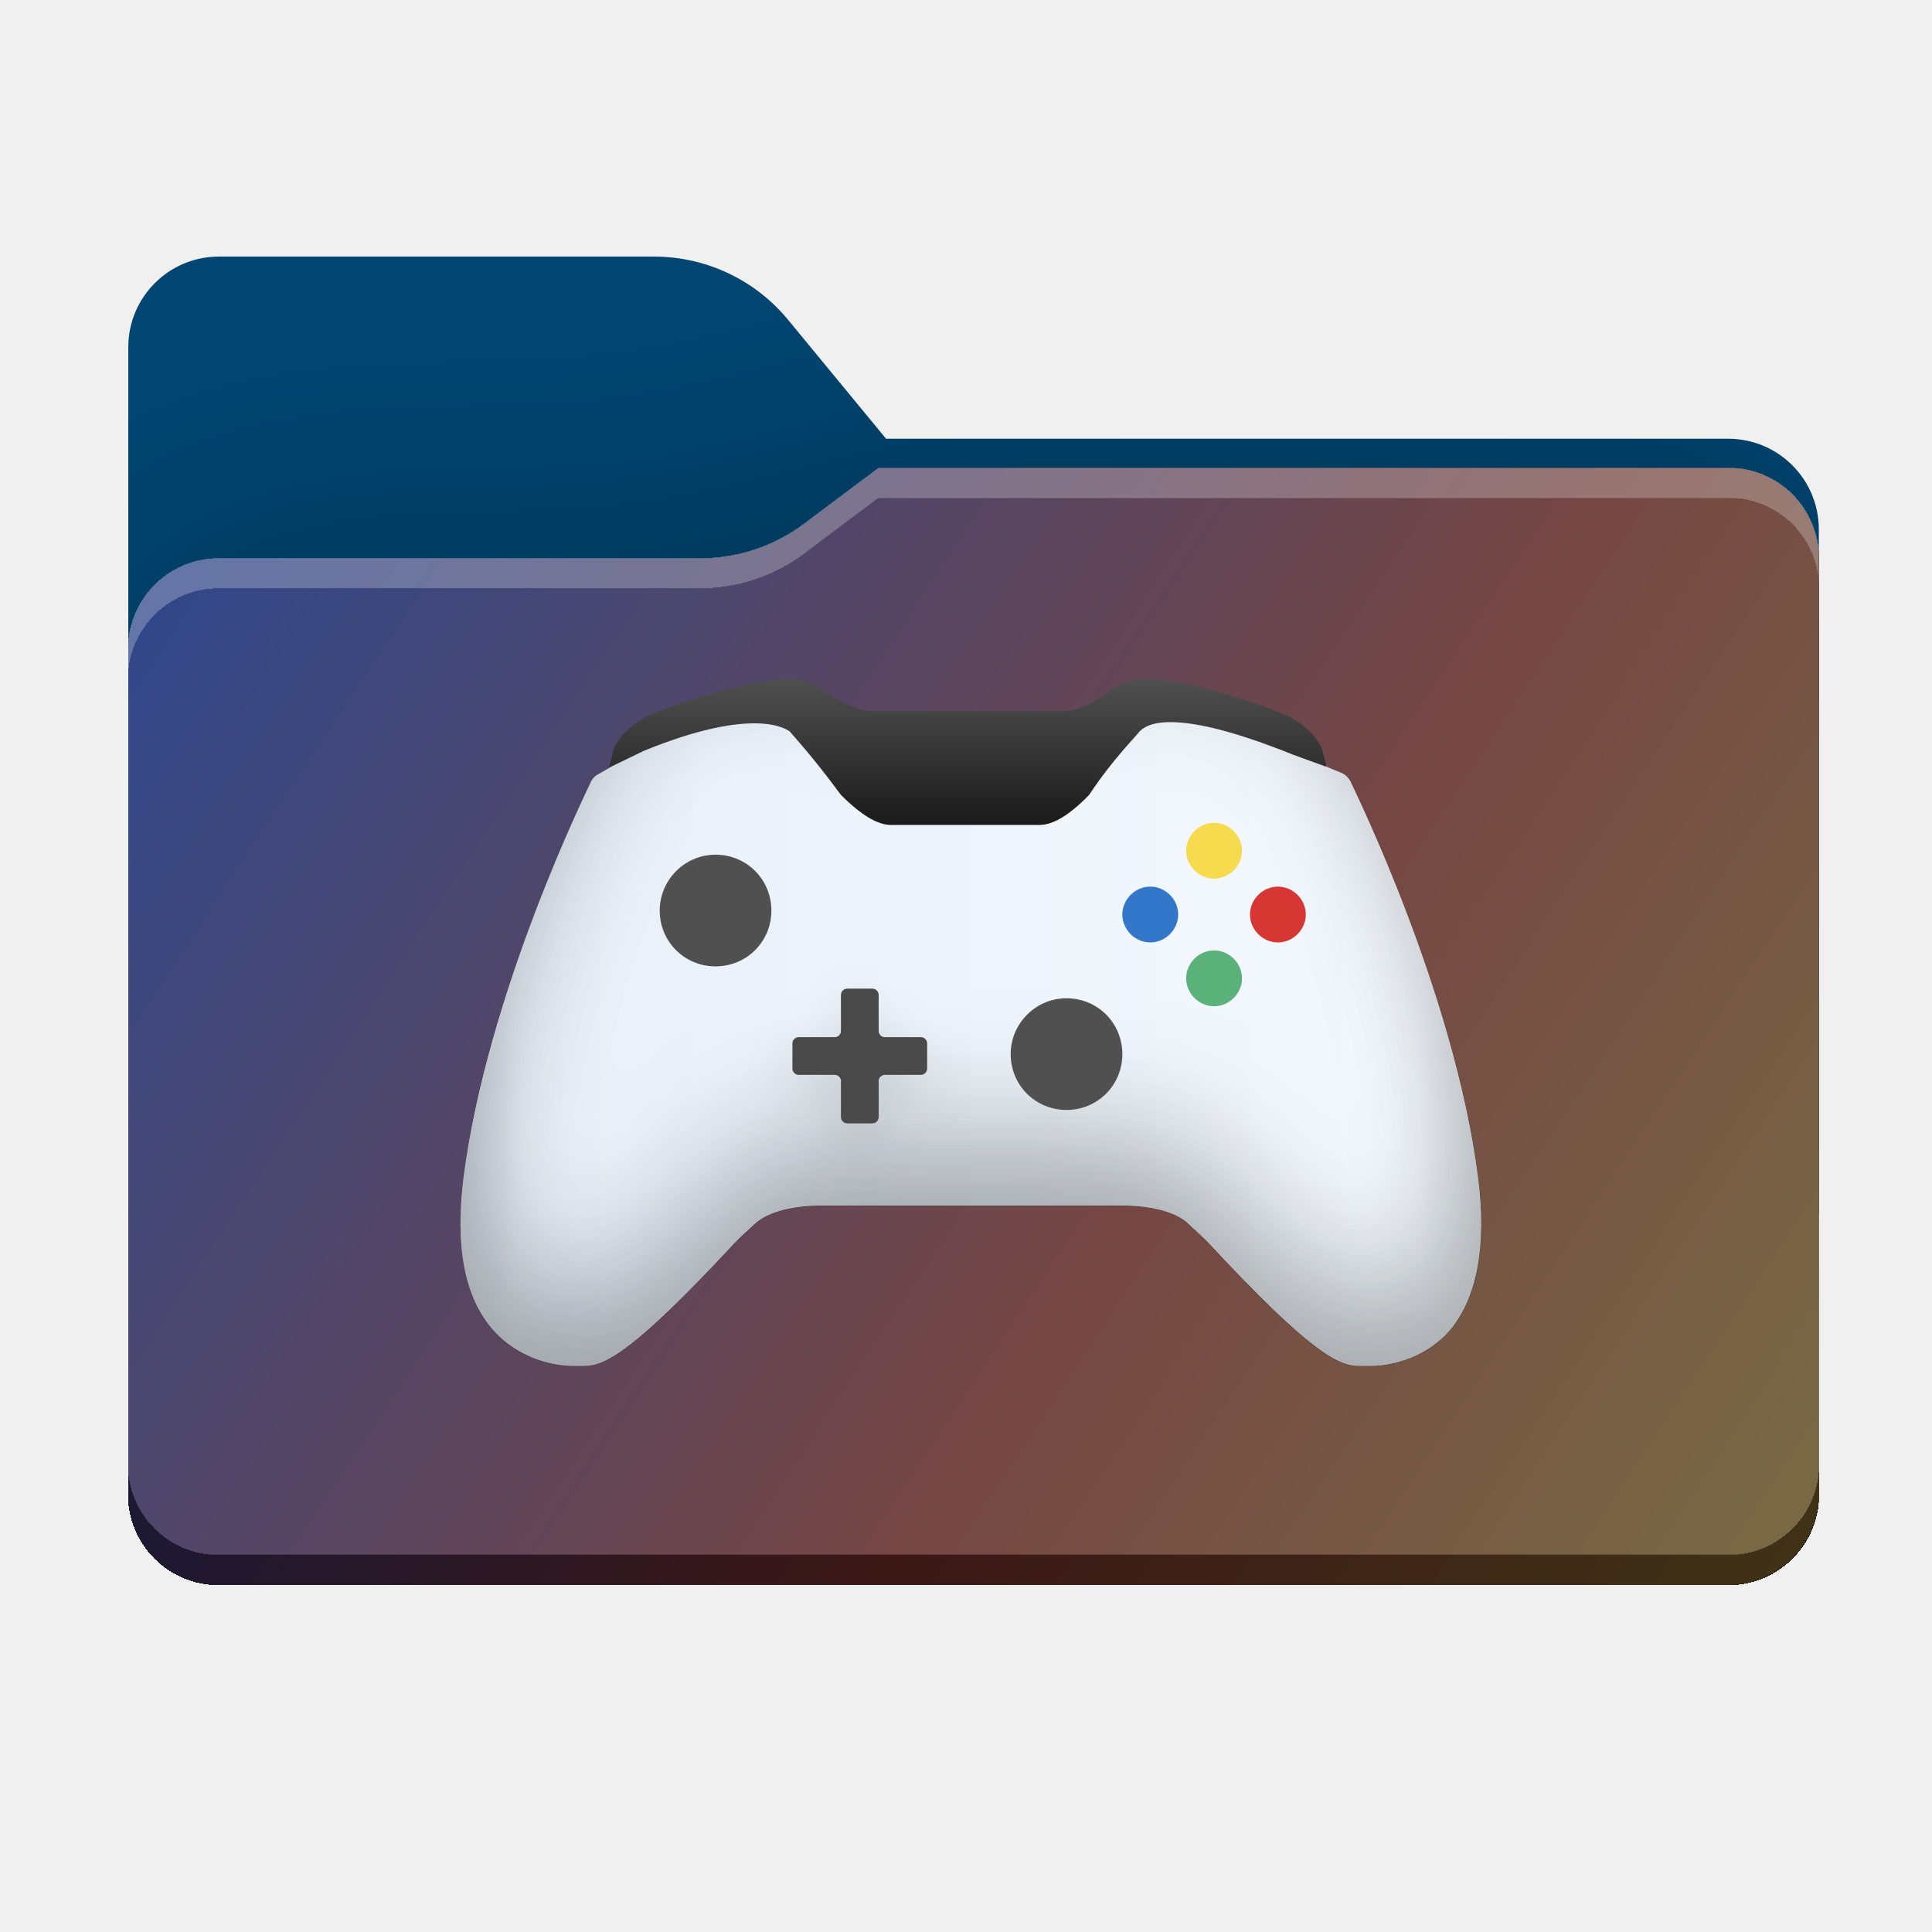
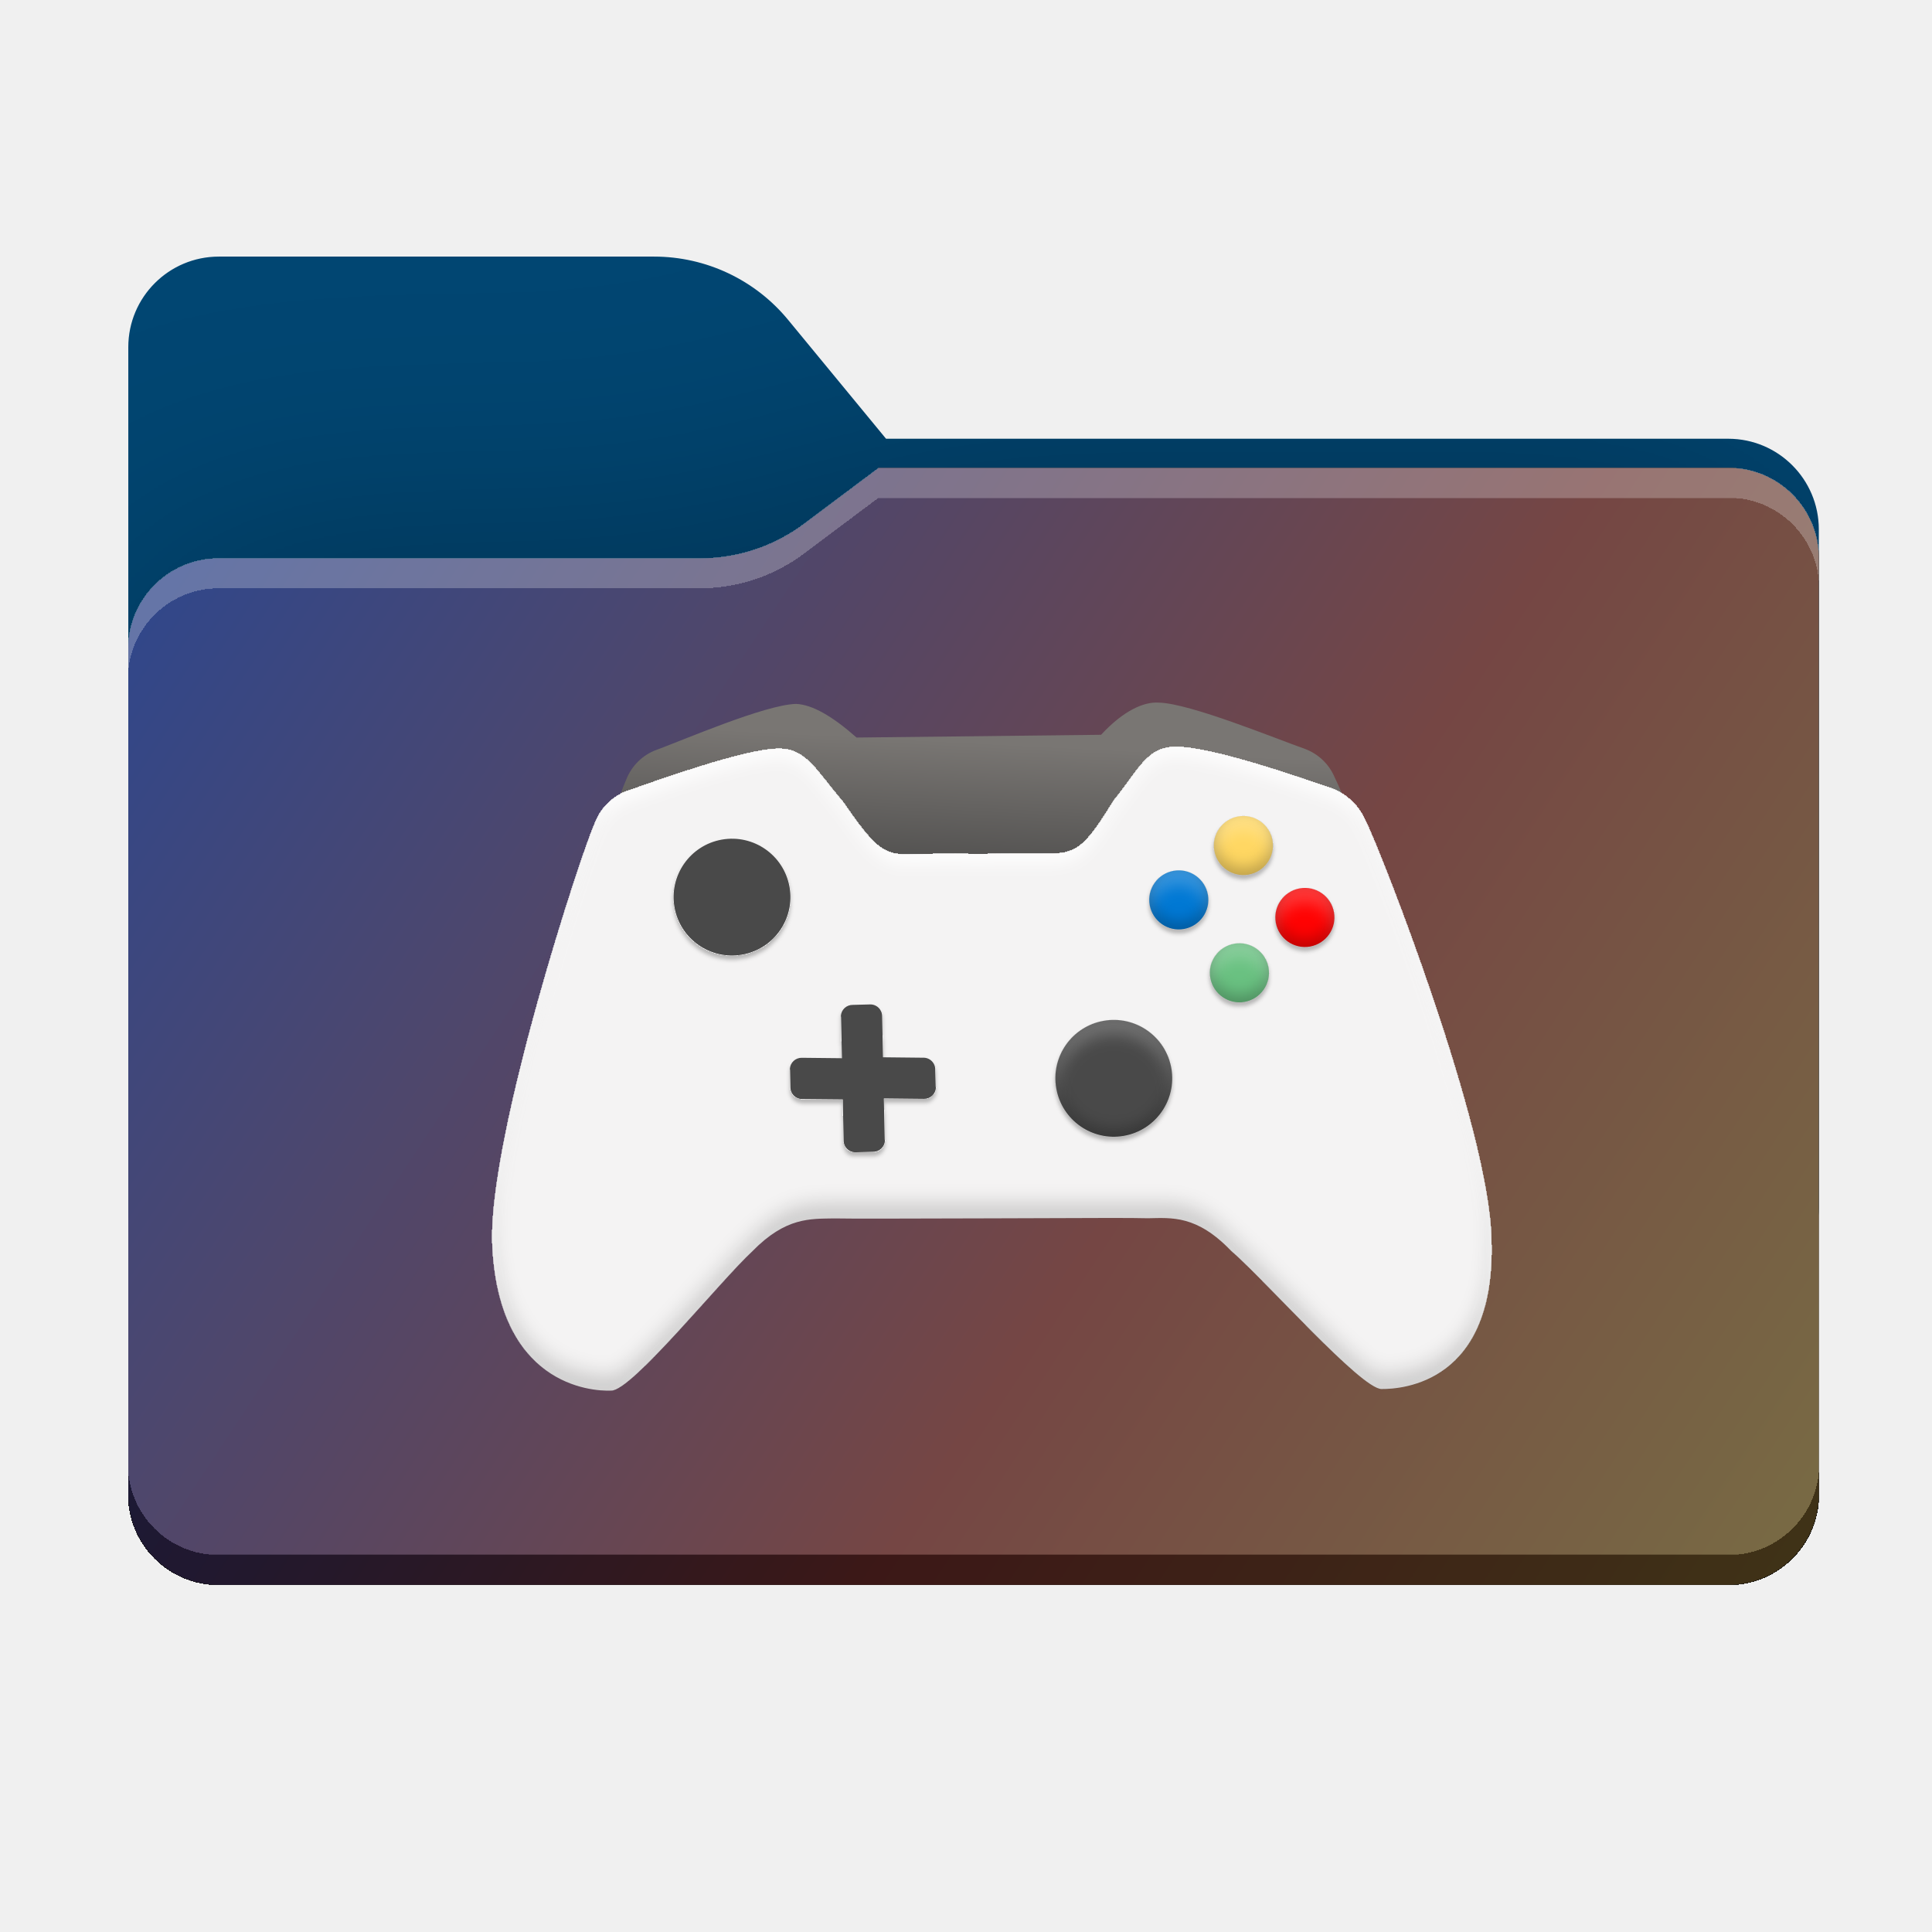
<svg xmlns="http://www.w3.org/2000/svg" width="256" height="256" viewBox="0 0 256 256" fill="none">
-   <path fill-rule="evenodd" clip-rule="evenodd" d="M104.425 42.378C100.056 37.073 93.544 34 86.671 34H29C22.373 34 17 39.373 17 46V58.137V68.2V160C17 166.627 22.373 172 29 172H229C235.627 172 241 166.627 241 160V70.137C241 63.51 235.627 58.137 229 58.137H117.404L104.425 42.378Z" fill="#014672" />
-   <mask id="mask0_90_2412" style="mask-type:alpha" maskUnits="userSpaceOnUse" x="17" y="34" width="224" height="138">
-     <path fill-rule="evenodd" clip-rule="evenodd" d="M104.425 42.378C100.056 37.073 93.544 34 86.671 34H29C22.373 34 17 39.373 17 46V58.137V68.2V160C17 166.627 22.373 172 29 172H229C235.627 172 241 166.627 241 160V70.137C241 63.51 235.627 58.137 229 58.137H117.404L104.425 42.378Z" fill="url(#paint0_linear_90_2412)" />
-   </mask>
-   <g mask="url(#mask0_90_2412)">
-     <g style="mix-blend-mode:multiply" filter="url(#filter0_f_90_2412)">
-       <path fill-rule="evenodd" clip-rule="evenodd" d="M92.789 74C97.764 74 102.605 72.387 106.586 69.402L116.459 62H229C235.627 62 241 67.373 241 74V108V160C241 166.627 235.627 172 229 172H29C22.373 172 17 166.627 17 160L17 108V86C17 79.373 22.373 74 29 74H87H92.789Z" fill="black" fill-opacity="0.3" />
+   <g clip-path="url(#clip0_4268_12466)">
+     <path d="M104.425 42.378C100.056 37.073 93.544 34 86.671 34H29C22.373 34 17 39.373 17 46V160C17 166.627 22.373 172 29 172H229C235.627 172 241 166.627 241 160V70.137C241 63.51 235.627 58.137 229 58.137H117.404L104.425 42.378Z" fill="#014672" />
+     <mask id="mask0_4268_12466" style="mask-type:alpha" maskUnits="userSpaceOnUse" x="17" y="34" width="224" height="138">
+       <path d="M86.671 34C93.543 34 100.057 37.073 104.426 42.378L117.403 58.137H229C235.627 58.137 241 63.51 241 70.137V160C241 166.627 235.627 172 229 172H29C22.373 172 17 166.627 17 160V46C17 39.373 22.373 34 29 34H86.671Z" fill="url(#paint0_linear_4268_12466)" />
+     </mask>
+     <g mask="url(#mask0_4268_12466)">
+       <g filter="url(#filter0_f_4268_12466)" style="mix-blend-mode:multiply">
+         <path d="M241 160C241 166.627 235.627 172 229 172H29C22.373 172 17 166.627 17 160V86C17 79.373 22.373 74 29 74H92.79C97.765 74 102.605 72.386 106.586 69.402L116.46 62H229C235.627 62 241 67.373 241 74V160Z" fill="black" fill-opacity="0.3" />
+       </g>
+     </g>
+     <g filter="url(#filter1_ii_4268_12466)">
+       <path d="M241 198C241 204.627 235.627 210 229 210H29C22.373 210 17 204.627 17 198V86C17 79.373 22.373 74 29 74H92.79C97.765 74 102.605 72.386 106.586 69.402L116.46 62H229C235.627 62 241 67.373 241 74V198Z" fill="url(#paint1_linear_4268_12466)" />
+     </g>
+     <path d="M113.499 97.73C110.309 94.907 107.633 93.364 105.496 93.273C101.415 93.343 90.351 98.143 86.629 99.501C84.965 100.228 83.656 101.584 82.989 103.273C81.418 106.711 70.084 139.942 70.629 152.746C71.1 169.811 82.595 170.543 85.157 170.409C87.775 170.448 98.402 157.507 102.379 153.982C106.419 149.846 109.349 150.136 112.377 150.095C114.638 150.034 118.285 150.054 131.485 150.053C144.829 150.026 148.324 150.072 150.591 150.01C153.475 150.002 156.452 149.67 160.767 153.833C164.984 157.402 176.607 170.247 179.045 170.304C181.631 170.342 193.036 169.568 192.413 152.529C192.013 139.694 178.625 106.507 176.848 102.996C176.482 102.135 175.946 101.357 175.27 100.71C174.594 100.063 173.793 99.561 172.917 99.234C169.06 97.88 157.68 93.192 153.552 93.101C151.569 92.963 148.868 94.153 145.898 97.362L113.499 97.73Z" fill="url(#paint2_linear_4268_12466)" />
+     <g filter="url(#filter2_ii_4268_12466)">
+       <path d="M180.98 108.858C180.16 106.905 178.602 105.356 176.646 104.547C172.472 103.099 160.248 98.848 155.72 98.971C151.931 98.989 150.775 102.191 147.606 106.043C143.996 111.905 142.812 113.035 139.49 113.114C138.43 113.132 134.021 113.084 129.785 113.162C125.528 113.088 121.146 113.185 120.086 113.203C116.91 113.263 115.633 111.949 111.665 106.208C108.311 102.351 106.895 99.22 103.245 99.214C98.843 99.165 86.801 103.531 82.781 104.935C81.855 105.338 81.021 105.927 80.331 106.664C79.641 107.402 79.109 108.273 78.768 109.223C76.971 113.152 64.881 150.147 65.218 164.503C65.858 183.516 78.284 184.383 80.998 184.261C83.73 184.28 95.352 169.81 99.71 165.775C104.134 161.27 107.368 161.507 110.543 161.447C113.129 161.485 116.921 161.485 131.328 161.438C145.733 161.393 149.671 161.361 152.104 161.426C155.287 161.372 158.556 160.995 163.115 165.723C167.701 169.689 180.329 184.034 183.061 184.053C185.793 184.072 198.258 183.272 197.617 164.259C197.429 149.747 182.974 112.78 180.98 108.858Z" fill="#F4F3F3" />
+     </g>
+     <g filter="url(#filter3_d_4268_12466)">
+       <path d="M122.321 140.153L117.003 140.096L116.888 134.653C116.888 134.442 116.846 134.234 116.765 134.04C116.682 133.847 116.562 133.672 116.41 133.526C116.259 133.38 116.079 133.267 115.882 133.192C115.686 133.117 115.476 133.084 115.266 133.092L113.005 133.153C112.602 133.145 112.211 133.293 111.914 133.567C111.618 133.842 111.44 134.219 111.418 134.623L111.445 134.775L111.561 140.218L106.243 140.162C105.841 140.155 105.452 140.303 105.157 140.577C104.862 140.85 104.685 141.228 104.662 141.63L104.688 141.776L104.735 144.065C104.733 144.275 104.774 144.484 104.855 144.677C104.936 144.87 105.056 145.046 105.207 145.192C105.358 145.339 105.537 145.452 105.734 145.527C105.93 145.602 106.14 145.635 106.35 145.627L111.672 145.676L111.788 151.12C111.786 151.329 111.827 151.537 111.908 151.732C111.99 151.925 112.109 152.101 112.26 152.246C112.411 152.392 112.591 152.507 112.787 152.581C112.983 152.655 113.193 152.69 113.403 152.681L115.671 152.619C116.074 152.627 116.465 152.478 116.761 152.205C117.057 151.931 117.235 151.552 117.257 151.15L117.229 150.991L117.114 145.548L122.432 145.604C122.834 145.611 123.222 145.462 123.517 145.189C123.812 144.914 123.99 144.537 124.011 144.136L123.984 143.984L123.923 141.723C123.926 141.512 123.887 141.305 123.807 141.111C123.727 140.917 123.608 140.741 123.458 140.594C123.308 140.447 123.131 140.332 122.935 140.257C122.74 140.181 122.53 140.146 122.321 140.153Z" fill="#494949" />
+     </g>
+     <g filter="url(#filter4_dii_4268_12466)">
+       <path d="M165.44 115.892C167.568 115.515 168.988 113.484 168.611 111.355C168.234 109.226 166.203 107.806 164.075 108.183C161.945 108.56 160.525 110.592 160.903 112.721C161.28 114.849 163.311 116.269 165.44 115.892Z" fill="#FFD762" />
+     </g>
+     <g filter="url(#filter5_dii_4268_12466)">
+       <path d="M173.587 125.423C175.716 125.046 177.136 123.015 176.759 120.885C176.382 118.757 174.35 117.337 172.221 117.714C170.092 118.092 168.672 120.123 169.049 122.251C169.426 124.381 171.458 125.8 173.587 125.423Z" fill="#FF0202" />
+     </g>
+     <g filter="url(#filter6_dii_4268_12466)">
+       <path d="M164.912 132.758C167.041 132.381 168.461 130.349 168.084 128.22C167.707 126.091 165.676 124.671 163.546 125.048C161.418 125.425 159.997 127.457 160.374 129.586C160.752 131.715 162.784 133.135 164.912 132.758Z" fill="#69C181" />
+     </g>
+     <g filter="url(#filter7_dii_4268_12466)">
+       <path d="M156.878 123.096C159.007 122.718 160.427 120.687 160.049 118.558C159.672 116.429 157.641 115.009 155.512 115.386C153.384 115.763 151.964 117.795 152.341 119.924C152.718 122.053 154.75 123.473 156.878 123.096Z" fill="#0078D4" />
+     </g>
+     <g filter="url(#filter8_dii_4268_12466)">
+       <path d="M148.935 150.505C153.144 149.76 155.951 145.742 155.205 141.534C154.46 137.325 150.444 134.518 146.234 135.264C142.025 136.009 139.218 140.025 139.964 144.235C140.709 148.443 144.725 151.251 148.935 150.505Z" fill="#494949" />
+     </g>
+     <g filter="url(#filter9_d_4268_12466)">
+       <path d="M98.344 126.495C102.553 125.749 105.361 121.733 104.615 117.524C103.869 113.315 99.853 110.508 95.644 111.253C91.435 111.999 88.628 116.015 89.374 120.224C90.119 124.433 94.136 127.24 98.344 126.495Z" fill="#494949" />
    </g>
  </g>
-   <g filter="url(#filter1_ii_90_2412)">
-     <path fill-rule="evenodd" clip-rule="evenodd" d="M92.789 74C97.764 74 102.605 72.387 106.586 69.402L116.459 62H229C235.627 62 241 67.373 241 74V108V198C241 204.627 235.627 210 229 210H29C22.373 210 17 204.627 17 198L17 108V86C17 79.373 22.373 74 29 74H87H92.789Z" fill="url(#paint1_linear_90_2412)" />
-   </g>
-   <g filter="url(#filter2_ii_90_2412)">
-     <path d="M195.855 155.952C192.684 131.431 179.472 104.692 178.944 103.529C178.732 103.106 178.31 102.683 177.887 102.472L175.879 101.626L174.245 99.301C174.245 99.09 173.139 98.984 174.033 98.772C172.928 98.561 173.554 96.919 169.749 95.439C166.261 94.065 157.489 91 152.204 91C150.408 91 148.928 91.317 147.977 92.057C147.237 92.374 144.066 95.227 141.001 95.227H115.635C112.676 95.227 109.4 92.48 108.66 92.057C107.603 91.317 106.229 91 104.432 91C99.148 91 90.376 94.065 86.887 95.439C83.083 96.919 83.709 98.561 82.603 98.772C83.497 98.878 83.497 99.09 82.391 99.301L80.757 101.732L79.278 102.577C78.855 102.789 78.538 103.106 78.326 103.529C77.798 104.691 64.586 131.431 61.416 155.952C60.253 165.147 61.521 171.911 65.326 176.244C69.025 180.366 73.887 181 75.896 181H77.481C80.229 181 84.139 178.886 97.034 165.041C98.302 163.667 99.254 162.927 99.888 162.293C101.79 160.39 105.701 159.756 108.554 159.756H148.928C151.782 159.756 155.798 160.39 157.594 162.293C158.229 162.927 159.18 163.667 160.448 165.041C173.342 178.886 177.253 181 180.001 181H181.587C183.489 181 188.456 180.472 192.156 176.244C195.749 171.911 197.017 165.04 195.855 155.952Z" fill="url(#paint2_linear_90_2412)" />
-   </g>
-   <path d="M169.327 117.48C167.319 117.48 165.628 119.171 165.628 121.179C165.628 123.187 167.319 124.878 169.327 124.878C171.335 124.878 173.027 123.187 173.027 121.179C173.027 119.171 171.335 117.48 169.327 117.48Z" fill="#D73732" />
-   <path d="M160.872 125.935C158.864 125.935 157.173 127.626 157.173 129.634C157.173 131.642 158.864 133.334 160.872 133.334C162.88 133.334 164.571 131.642 164.571 129.634C164.571 127.626 162.88 125.935 160.872 125.935Z" fill="#5AB179" />
-   <path d="M152.416 117.48C150.408 117.48 148.717 119.171 148.717 121.179C148.717 123.187 150.408 124.878 152.416 124.878C154.425 124.878 156.116 123.187 156.116 121.179C156.116 119.171 154.425 117.48 152.416 117.48Z" fill="#3277CA" />
-   <path d="M160.872 109.025C158.864 109.025 157.173 110.716 157.173 112.724C157.173 114.732 158.864 116.423 160.872 116.423C162.88 116.423 164.571 114.732 164.571 112.724C164.571 110.716 162.88 109.025 160.872 109.025Z" fill="#F7DB4E" />
-   <path d="M141.318 132.277C145.44 132.277 148.716 135.553 148.716 139.675C148.716 143.797 145.44 147.073 141.318 147.073C137.196 147.073 133.92 143.797 133.92 139.675C133.92 135.659 137.196 132.277 141.318 132.277V132.277Z" fill="#505050" />
-   <path d="M94.814 113.252C98.936 113.252 102.212 116.529 102.212 120.651C102.212 124.772 98.936 128.049 94.814 128.049C90.692 128.049 87.416 124.772 87.416 120.651C87.416 116.634 90.692 113.252 94.814 113.252V113.252Z" fill="#505050" />
-   <g filter="url(#filter3_d_90_2412)">
-     <path fill-rule="evenodd" clip-rule="evenodd" d="M116.427 131.833C116.427 131.373 116.054 131 115.594 131H112.261C111.801 131 111.428 131.373 111.428 131.833V136.594C111.428 137.055 111.055 137.428 110.594 137.428L105.833 137.428C105.373 137.428 105 137.801 105 138.261L105 141.594C105 142.054 105.373 142.427 105.833 142.427H110.594C111.055 142.427 111.428 142.8 111.428 143.26V148.021C111.428 148.481 111.801 148.854 112.261 148.854H115.594C116.054 148.854 116.427 148.481 116.427 148.021V143.26C116.427 142.8 116.8 142.427 117.26 142.427H122.021C122.481 142.427 122.854 142.054 122.854 141.594V138.261C122.854 137.801 122.481 137.428 122.021 137.428L117.26 137.428C116.8 137.428 116.427 137.055 116.427 136.594V131.833Z" fill="#494949" />
-   </g>
-   <path d="M175.167 99.301L175.801 101.626L171.363 100.008C154 93 151.492 96.521 150.964 96.943C150.647 97.472 147.5 100.5 144.306 105.342C140.184 109.569 138.176 109.309 137.224 109.309H118.623C117.777 109.309 115.769 109.675 111.436 105.342C107.5 100 104.989 97.366 104.671 96.943C104.248 96.626 100 93.5 85.329 99.48L80.679 101.732L81.313 99.301C81.419 99.09 81.419 98.878 81.525 98.772C81.63 98.561 83.004 95.919 86.809 94.439C90.297 93.065 99.069 90 104.354 90C106.151 90 107.525 90.317 108.581 91.057C109.321 91.48 112.598 94.227 115.557 94.227H140.923C143.988 94.227 147.158 91.374 147.898 91.057C148.85 90.317 150.329 90 152.126 90C157.41 90 166.183 93.065 169.671 94.439C173.475 95.919 174.849 98.561 174.955 98.772C175.061 98.984 175.167 99.09 175.167 99.301Z" fill="url(#paint3_linear_90_2412)" />
  <defs>
-     <filter id="filter0_f_90_2412" x="-20" y="25" width="298" height="184" filterUnits="userSpaceOnUse" color-interpolation-filters="sRGB">
+     <filter id="filter0_f_4268_12466" x="-20" y="25" width="298" height="184" filterUnits="userSpaceOnUse" color-interpolation-filters="sRGB">
      <feFlood flood-opacity="0" result="BackgroundImageFix" />
      <feBlend mode="normal" in="SourceGraphic" in2="BackgroundImageFix" result="shape" />
-       <feGaussianBlur stdDeviation="18.5" result="effect1_foregroundBlur_90_2412" />
-     </filter>
-     <filter id="filter1_ii_90_2412" x="17" y="62" width="224" height="148" filterUnits="userSpaceOnUse" color-interpolation-filters="sRGB">
+       <feGaussianBlur stdDeviation="18.5" result="effect1_foregroundBlur_4268_12466" />
+     </filter>
+     <filter id="filter1_ii_4268_12466" x="17" y="62" width="224" height="148" filterUnits="userSpaceOnUse" color-interpolation-filters="sRGB">
      <feFlood flood-opacity="0" result="BackgroundImageFix" />
      <feBlend mode="normal" in="SourceGraphic" in2="BackgroundImageFix" result="shape" />
      <feColorMatrix in="SourceAlpha" type="matrix" values="0 0 0 0 0 0 0 0 0 0 0 0 0 0 0 0 0 0 127 0" result="hardAlpha" />
      <feOffset dy="4" />
      <feComposite in2="hardAlpha" operator="arithmetic" k2="-1" k3="1" />
      <feColorMatrix type="matrix" values="0 0 0 0 1 0 0 0 0 1 0 0 0 0 1 0 0 0 0.25 0" />
-       <feBlend mode="normal" in2="shape" result="effect1_innerShadow_90_2412" />
+       <feBlend mode="normal" in2="shape" result="effect1_innerShadow_4268_12466" />
      <feColorMatrix in="SourceAlpha" type="matrix" values="0 0 0 0 0 0 0 0 0 0 0 0 0 0 0 0 0 0 127 0" result="hardAlpha" />
      <feOffset dy="-4" />
      <feComposite in2="hardAlpha" operator="arithmetic" k2="-1" k3="1" />
      <feColorMatrix type="matrix" values="0 0 0 0 0 0 0 0 0 0 0 0 0 0 0 0 0 0 0.9 0" />
-       <feBlend mode="soft-light" in2="effect1_innerShadow_90_2412" result="effect2_innerShadow_90_2412" />
-     </filter>
-     <filter id="filter2_ii_90_2412" x="61" y="80" width="135.273" height="101" filterUnits="userSpaceOnUse" color-interpolation-filters="sRGB">
+       <feBlend mode="soft-light" in2="effect1_innerShadow_4268_12466" result="effect2_innerShadow_4268_12466" />
+     </filter>
+     <filter id="filter2_ii_4268_12466" x="65.211" y="96.809" width="132.43" height="88.901" filterUnits="userSpaceOnUse" color-interpolation-filters="sRGB">
      <feFlood flood-opacity="0" result="BackgroundImageFix" />
      <feBlend mode="normal" in="SourceGraphic" in2="BackgroundImageFix" result="shape" />
      <feColorMatrix in="SourceAlpha" type="matrix" values="0 0 0 0 0 0 0 0 0 0 0 0 0 0 0 0 0 0 127 0" result="hardAlpha" />
-       <feOffset dy="-11" />
-       <feGaussianBlur stdDeviation="8.5" />
-       <feComposite in2="hardAlpha" operator="arithmetic" k2="-1" k3="1" />
-       <feColorMatrix type="matrix" values="0 0 0 0 0 0 0 0 0 0 0 0 0 0 0 0 0 0 0.2 0" />
-       <feBlend mode="normal" in2="shape" result="effect1_innerShadow_90_2412" />
-       <feColorMatrix in="SourceAlpha" type="matrix" values="0 0 0 0 0 0 0 0 0 0 0 0 0 0 0 0 0 0 127 0" result="hardAlpha" />
-       <feOffset dy="-4" />
-       <feGaussianBlur stdDeviation="8" />
+       <feOffset dy="-2.159" />
+       <feGaussianBlur stdDeviation="1.2" />
      <feComposite in2="hardAlpha" operator="arithmetic" k2="-1" k3="1" />
      <feColorMatrix type="matrix" values="0 0 0 0 0 0 0 0 0 0 0 0 0 0 0 0 0 0 0.15 0" />
-       <feBlend mode="normal" in2="effect1_innerShadow_90_2412" result="effect2_innerShadow_90_2412" />
-     </filter>
-     <filter id="filter3_d_90_2412" x="98.335" y="126.834" width="31.184" height="31.184" filterUnits="userSpaceOnUse" color-interpolation-filters="sRGB">
-       <feFlood flood-opacity="0" result="BackgroundImageFix" />
-       <feColorMatrix in="SourceAlpha" type="matrix" values="0 0 0 0 0 0 0 0 0 0 0 0 0 0 0 0 0 0 127 0" result="hardAlpha" />
-       <feOffset dy="2.499" />
-       <feGaussianBlur stdDeviation="3.333" />
-       <feComposite in2="hardAlpha" operator="out" />
-       <feColorMatrix type="matrix" values="0 0 0 0 0 0 0 0 0 0 0 0 0 0 0 0 0 0 0.1 0" />
-       <feBlend mode="normal" in2="BackgroundImageFix" result="effect1_dropShadow_90_2412" />
-       <feBlend mode="normal" in="SourceGraphic" in2="effect1_dropShadow_90_2412" result="shape" />
-     </filter>
-     <linearGradient id="paint0_linear_90_2412" x1="17" y1="34" x2="197.768" y2="215.142" gradientUnits="userSpaceOnUse">
+       <feBlend mode="normal" in2="shape" result="effect1_innerShadow_4268_12466" />
+       <feColorMatrix in="SourceAlpha" type="matrix" values="0 0 0 0 0 0 0 0 0 0 0 0 0 0 0 0 0 0 127 0" result="hardAlpha" />
+       <feOffset dy="1.44" />
+       <feGaussianBlur stdDeviation="0.96" />
+       <feComposite in2="hardAlpha" operator="arithmetic" k2="-1" k3="1" />
+       <feColorMatrix type="matrix" values="0 0 0 0 1 0 0 0 0 1 0 0 0 0 1 0 0 0 0.8 0" />
+       <feBlend mode="normal" in2="effect1_innerShadow_4268_12466" result="effect2_innerShadow_4268_12466" />
+     </filter>
+     <filter id="filter3_d_4268_12466" x="104.162" y="133.091" width="20.35" height="20.591" filterUnits="userSpaceOnUse" color-interpolation-filters="sRGB">
+       <feFlood flood-opacity="0" result="BackgroundImageFix" />
+       <feColorMatrix in="SourceAlpha" type="matrix" values="0 0 0 0 0 0 0 0 0 0 0 0 0 0 0 0 0 0 127 0" result="hardAlpha" />
+       <feOffset dy="0.5" />
+       <feGaussianBlur stdDeviation="0.25" />
+       <feComposite in2="hardAlpha" operator="out" />
+       <feColorMatrix type="matrix" values="0 0 0 0 0 0 0 0 0 0 0 0 0 0 0 0 0 0 0.25 0" />
+       <feBlend mode="normal" in2="BackgroundImageFix" result="effect1_dropShadow_4268_12466" />
+       <feBlend mode="normal" in="SourceGraphic" in2="effect1_dropShadow_4268_12466" result="shape" />
+     </filter>
+     <filter id="filter4_dii_4268_12466" x="160.342" y="107.122" width="8.83" height="10.83" filterUnits="userSpaceOnUse" color-interpolation-filters="sRGB">
+       <feFlood flood-opacity="0" result="BackgroundImageFix" />
+       <feColorMatrix in="SourceAlpha" type="matrix" values="0 0 0 0 0 0 0 0 0 0 0 0 0 0 0 0 0 0 127 0" result="hardAlpha" />
+       <feOffset dy="0.5" />
+       <feGaussianBlur stdDeviation="0.25" />
+       <feComposite in2="hardAlpha" operator="out" />
+       <feColorMatrix type="matrix" values="0 0 0 0 0 0 0 0 0 0 0 0 0 0 0 0 0 0 0.25 0" />
+       <feBlend mode="normal" in2="BackgroundImageFix" result="effect1_dropShadow_4268_12466" />
+       <feBlend mode="normal" in="SourceGraphic" in2="effect1_dropShadow_4268_12466" result="shape" />
+       <feColorMatrix in="SourceAlpha" type="matrix" values="0 0 0 0 0 0 0 0 0 0 0 0 0 0 0 0 0 0 127 0" result="hardAlpha" />
+       <feOffset dy="2" />
+       <feGaussianBlur stdDeviation="1" />
+       <feComposite in2="hardAlpha" operator="arithmetic" k2="-1" k3="1" />
+       <feColorMatrix type="matrix" values="0 0 0 0 1 0 0 0 0 1 0 0 0 0 1 0 0 0 0.21 0" />
+       <feBlend mode="normal" in2="shape" result="effect2_innerShadow_4268_12466" />
+       <feColorMatrix in="SourceAlpha" type="matrix" values="0 0 0 0 0 0 0 0 0 0 0 0 0 0 0 0 0 0 127 0" result="hardAlpha" />
+       <feOffset dy="-1" />
+       <feGaussianBlur stdDeviation="1" />
+       <feComposite in2="hardAlpha" operator="arithmetic" k2="-1" k3="1" />
+       <feColorMatrix type="matrix" values="0 0 0 0 0 0 0 0 0 0 0 0 0 0 0 0 0 0 0.25 0" />
+       <feBlend mode="normal" in2="effect2_innerShadow_4268_12466" result="effect3_innerShadow_4268_12466" />
+     </filter>
+     <filter id="filter5_dii_4268_12466" x="168.488" y="116.654" width="8.831" height="10.83" filterUnits="userSpaceOnUse" color-interpolation-filters="sRGB">
+       <feFlood flood-opacity="0" result="BackgroundImageFix" />
+       <feColorMatrix in="SourceAlpha" type="matrix" values="0 0 0 0 0 0 0 0 0 0 0 0 0 0 0 0 0 0 127 0" result="hardAlpha" />
+       <feOffset dy="0.5" />
+       <feGaussianBlur stdDeviation="0.25" />
+       <feComposite in2="hardAlpha" operator="out" />
+       <feColorMatrix type="matrix" values="0 0 0 0 0 0 0 0 0 0 0 0 0 0 0 0 0 0 0.25 0" />
+       <feBlend mode="normal" in2="BackgroundImageFix" result="effect1_dropShadow_4268_12466" />
+       <feBlend mode="normal" in="SourceGraphic" in2="effect1_dropShadow_4268_12466" result="shape" />
+       <feColorMatrix in="SourceAlpha" type="matrix" values="0 0 0 0 0 0 0 0 0 0 0 0 0 0 0 0 0 0 127 0" result="hardAlpha" />
+       <feOffset dy="2" />
+       <feGaussianBlur stdDeviation="1" />
+       <feComposite in2="hardAlpha" operator="arithmetic" k2="-1" k3="1" />
+       <feColorMatrix type="matrix" values="0 0 0 0 1 0 0 0 0 1 0 0 0 0 1 0 0 0 0.21 0" />
+       <feBlend mode="normal" in2="shape" result="effect2_innerShadow_4268_12466" />
+       <feColorMatrix in="SourceAlpha" type="matrix" values="0 0 0 0 0 0 0 0 0 0 0 0 0 0 0 0 0 0 127 0" result="hardAlpha" />
+       <feOffset dy="-1" />
+       <feGaussianBlur stdDeviation="1" />
+       <feComposite in2="hardAlpha" operator="arithmetic" k2="-1" k3="1" />
+       <feColorMatrix type="matrix" values="0 0 0 0 0 0 0 0 0 0 0 0 0 0 0 0 0 0 0.25 0" />
+       <feBlend mode="normal" in2="effect2_innerShadow_4268_12466" result="effect3_innerShadow_4268_12466" />
+     </filter>
+     <filter id="filter6_dii_4268_12466" x="159.813" y="123.988" width="8.831" height="10.831" filterUnits="userSpaceOnUse" color-interpolation-filters="sRGB">
+       <feFlood flood-opacity="0" result="BackgroundImageFix" />
+       <feColorMatrix in="SourceAlpha" type="matrix" values="0 0 0 0 0 0 0 0 0 0 0 0 0 0 0 0 0 0 127 0" result="hardAlpha" />
+       <feOffset dy="0.5" />
+       <feGaussianBlur stdDeviation="0.25" />
+       <feComposite in2="hardAlpha" operator="out" />
+       <feColorMatrix type="matrix" values="0 0 0 0 0 0 0 0 0 0 0 0 0 0 0 0 0 0 0.25 0" />
+       <feBlend mode="normal" in2="BackgroundImageFix" result="effect1_dropShadow_4268_12466" />
+       <feBlend mode="normal" in="SourceGraphic" in2="effect1_dropShadow_4268_12466" result="shape" />
+       <feColorMatrix in="SourceAlpha" type="matrix" values="0 0 0 0 0 0 0 0 0 0 0 0 0 0 0 0 0 0 127 0" result="hardAlpha" />
+       <feOffset dy="2" />
+       <feGaussianBlur stdDeviation="1" />
+       <feComposite in2="hardAlpha" operator="arithmetic" k2="-1" k3="1" />
+       <feColorMatrix type="matrix" values="0 0 0 0 1 0 0 0 0 1 0 0 0 0 1 0 0 0 0.21 0" />
+       <feBlend mode="normal" in2="shape" result="effect2_innerShadow_4268_12466" />
+       <feColorMatrix in="SourceAlpha" type="matrix" values="0 0 0 0 0 0 0 0 0 0 0 0 0 0 0 0 0 0 127 0" result="hardAlpha" />
+       <feOffset dy="-1" />
+       <feGaussianBlur stdDeviation="1" />
+       <feComposite in2="hardAlpha" operator="arithmetic" k2="-1" k3="1" />
+       <feColorMatrix type="matrix" values="0 0 0 0 0 0 0 0 0 0 0 0 0 0 0 0 0 0 0.25 0" />
+       <feBlend mode="normal" in2="effect2_innerShadow_4268_12466" result="effect3_innerShadow_4268_12466" />
+     </filter>
+     <filter id="filter7_dii_4268_12466" x="151.78" y="114.326" width="8.83" height="10.83" filterUnits="userSpaceOnUse" color-interpolation-filters="sRGB">
+       <feFlood flood-opacity="0" result="BackgroundImageFix" />
+       <feColorMatrix in="SourceAlpha" type="matrix" values="0 0 0 0 0 0 0 0 0 0 0 0 0 0 0 0 0 0 127 0" result="hardAlpha" />
+       <feOffset dy="0.5" />
+       <feGaussianBlur stdDeviation="0.25" />
+       <feComposite in2="hardAlpha" operator="out" />
+       <feColorMatrix type="matrix" values="0 0 0 0 0 0 0 0 0 0 0 0 0 0 0 0 0 0 0.25 0" />
+       <feBlend mode="normal" in2="BackgroundImageFix" result="effect1_dropShadow_4268_12466" />
+       <feBlend mode="normal" in="SourceGraphic" in2="effect1_dropShadow_4268_12466" result="shape" />
+       <feColorMatrix in="SourceAlpha" type="matrix" values="0 0 0 0 0 0 0 0 0 0 0 0 0 0 0 0 0 0 127 0" result="hardAlpha" />
+       <feOffset dy="2" />
+       <feGaussianBlur stdDeviation="1" />
+       <feComposite in2="hardAlpha" operator="arithmetic" k2="-1" k3="1" />
+       <feColorMatrix type="matrix" values="0 0 0 0 1 0 0 0 0 1 0 0 0 0 1 0 0 0 0.21 0" />
+       <feBlend mode="normal" in2="shape" result="effect2_innerShadow_4268_12466" />
+       <feColorMatrix in="SourceAlpha" type="matrix" values="0 0 0 0 0 0 0 0 0 0 0 0 0 0 0 0 0 0 127 0" result="hardAlpha" />
+       <feOffset dy="-1" />
+       <feGaussianBlur stdDeviation="1" />
+       <feComposite in2="hardAlpha" operator="arithmetic" k2="-1" k3="1" />
+       <feColorMatrix type="matrix" values="0 0 0 0 0 0 0 0 0 0 0 0 0 0 0 0 0 0 0.25 0" />
+       <feBlend mode="normal" in2="effect2_innerShadow_4268_12466" result="effect3_innerShadow_4268_12466" />
+     </filter>
+     <filter id="filter8_dii_4268_12466" x="139.344" y="134.144" width="16.481" height="18.482" filterUnits="userSpaceOnUse" color-interpolation-filters="sRGB">
+       <feFlood flood-opacity="0" result="BackgroundImageFix" />
+       <feColorMatrix in="SourceAlpha" type="matrix" values="0 0 0 0 0 0 0 0 0 0 0 0 0 0 0 0 0 0 127 0" result="hardAlpha" />
+       <feOffset dy="0.5" />
+       <feGaussianBlur stdDeviation="0.25" />
+       <feComposite in2="hardAlpha" operator="out" />
+       <feColorMatrix type="matrix" values="0 0 0 0 0 0 0 0 0 0 0 0 0 0 0 0 0 0 0.25 0" />
+       <feBlend mode="normal" in2="BackgroundImageFix" result="effect1_dropShadow_4268_12466" />
+       <feBlend mode="normal" in="SourceGraphic" in2="effect1_dropShadow_4268_12466" result="shape" />
+       <feColorMatrix in="SourceAlpha" type="matrix" values="0 0 0 0 0 0 0 0 0 0 0 0 0 0 0 0 0 0 127 0" result="hardAlpha" />
+       <feOffset dy="2" />
+       <feGaussianBlur stdDeviation="1" />
+       <feComposite in2="hardAlpha" operator="arithmetic" k2="-1" k3="1" />
+       <feColorMatrix type="matrix" values="0 0 0 0 1 0 0 0 0 1 0 0 0 0 1 0 0 0 0.21 0" />
+       <feBlend mode="normal" in2="shape" result="effect2_innerShadow_4268_12466" />
+       <feColorMatrix in="SourceAlpha" type="matrix" values="0 0 0 0 0 0 0 0 0 0 0 0 0 0 0 0 0 0 127 0" result="hardAlpha" />
+       <feOffset dy="-1" />
+       <feGaussianBlur stdDeviation="1" />
+       <feComposite in2="hardAlpha" operator="arithmetic" k2="-1" k3="1" />
+       <feColorMatrix type="matrix" values="0 0 0 0 0 0 0 0 0 0 0 0 0 0 0 0 0 0 0.25 0" />
+       <feBlend mode="normal" in2="effect2_innerShadow_4268_12466" result="effect3_innerShadow_4268_12466" />
+     </filter>
+     <filter id="filter9_d_4268_12466" x="88.754" y="111.133" width="16.481" height="16.481" filterUnits="userSpaceOnUse" color-interpolation-filters="sRGB">
+       <feFlood flood-opacity="0" result="BackgroundImageFix" />
+       <feColorMatrix in="SourceAlpha" type="matrix" values="0 0 0 0 0 0 0 0 0 0 0 0 0 0 0 0 0 0 127 0" result="hardAlpha" />
+       <feOffset dy="0.5" />
+       <feGaussianBlur stdDeviation="0.25" />
+       <feComposite in2="hardAlpha" operator="out" />
+       <feColorMatrix type="matrix" values="0 0 0 0 0 0 0 0 0 0 0 0 0 0 0 0 0 0 0.25 0" />
+       <feBlend mode="normal" in2="BackgroundImageFix" result="effect1_dropShadow_4268_12466" />
+       <feBlend mode="normal" in="SourceGraphic" in2="effect1_dropShadow_4268_12466" result="shape" />
+     </filter>
+     <linearGradient id="paint0_linear_4268_12466" x1="17" y1="34" x2="197.768" y2="215.142" gradientUnits="userSpaceOnUse">
      <stop stop-color="#05815D" />
      <stop offset="1" stop-color="#0C575F" />
    </linearGradient>
-     <linearGradient id="paint1_linear_90_2412" x1="17" y1="62" x2="241" y2="210" gradientUnits="userSpaceOnUse">
+     <linearGradient id="paint1_linear_4268_12466" x1="17" y1="62" x2="241" y2="210" gradientUnits="userSpaceOnUse">
      <stop stop-color="#2C478F" />
      <stop offset="0.609" stop-color="#754644" />
      <stop offset="1" stop-color="#786C44" />
    </linearGradient>
-     <linearGradient id="paint2_linear_90_2412" x1="61.001" y1="135.5" x2="196.274" y2="135.5" gradientUnits="userSpaceOnUse">
-       <stop stop-color="#E8EFF8" />
-       <stop offset="1" stop-color="#F5FAFF" />
+     <linearGradient id="paint2_linear_4268_12466" x1="132.934" y1="125.223" x2="134.293" y2="98.589" gradientUnits="userSpaceOnUse">
+       <stop stop-color="#3A3A3A" />
+       <stop offset="1" stop-color="#797673" />
    </linearGradient>
-     <linearGradient id="paint3_linear_90_2412" x1="128.55" y1="89.945" x2="128.55" y2="109.741" gradientUnits="userSpaceOnUse">
-       <stop stop-color="#505050" />
-       <stop offset="1" stop-color="#191919" />
-     </linearGradient>
+     <clipPath id="clip0_4268_12466">
+       <rect width="256" height="256" fill="white" />
+     </clipPath>
  </defs>
</svg>
